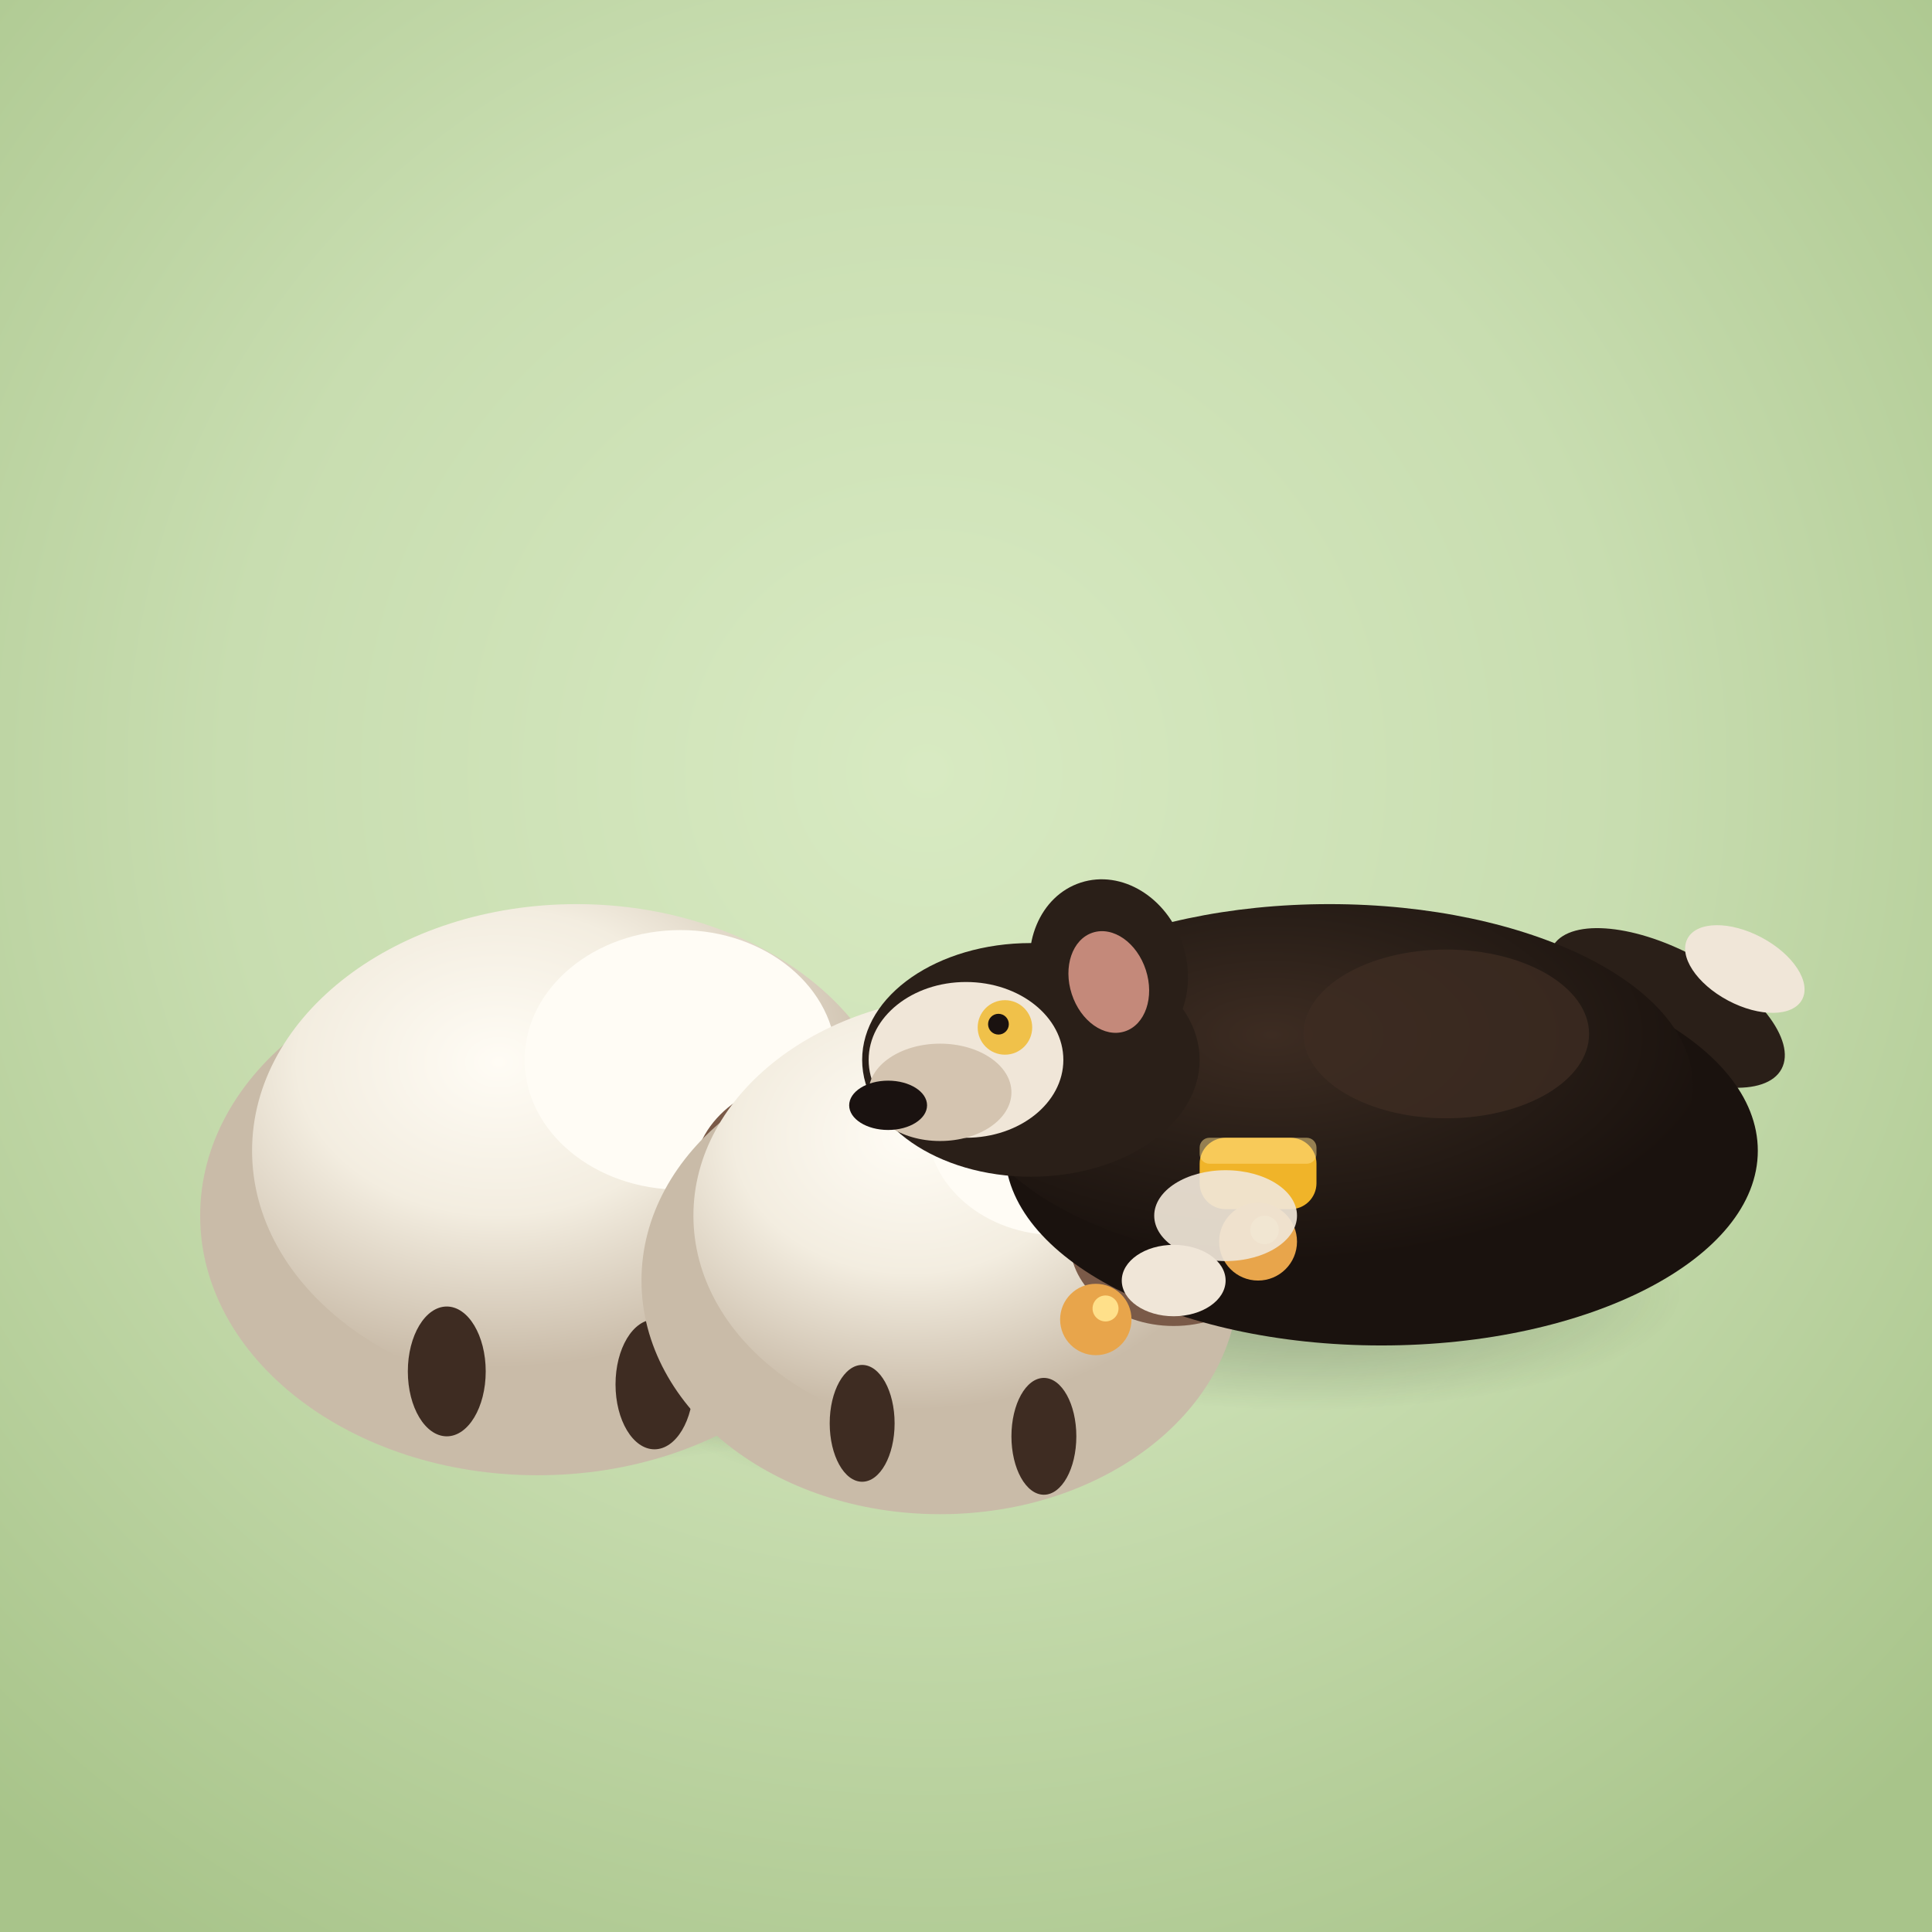
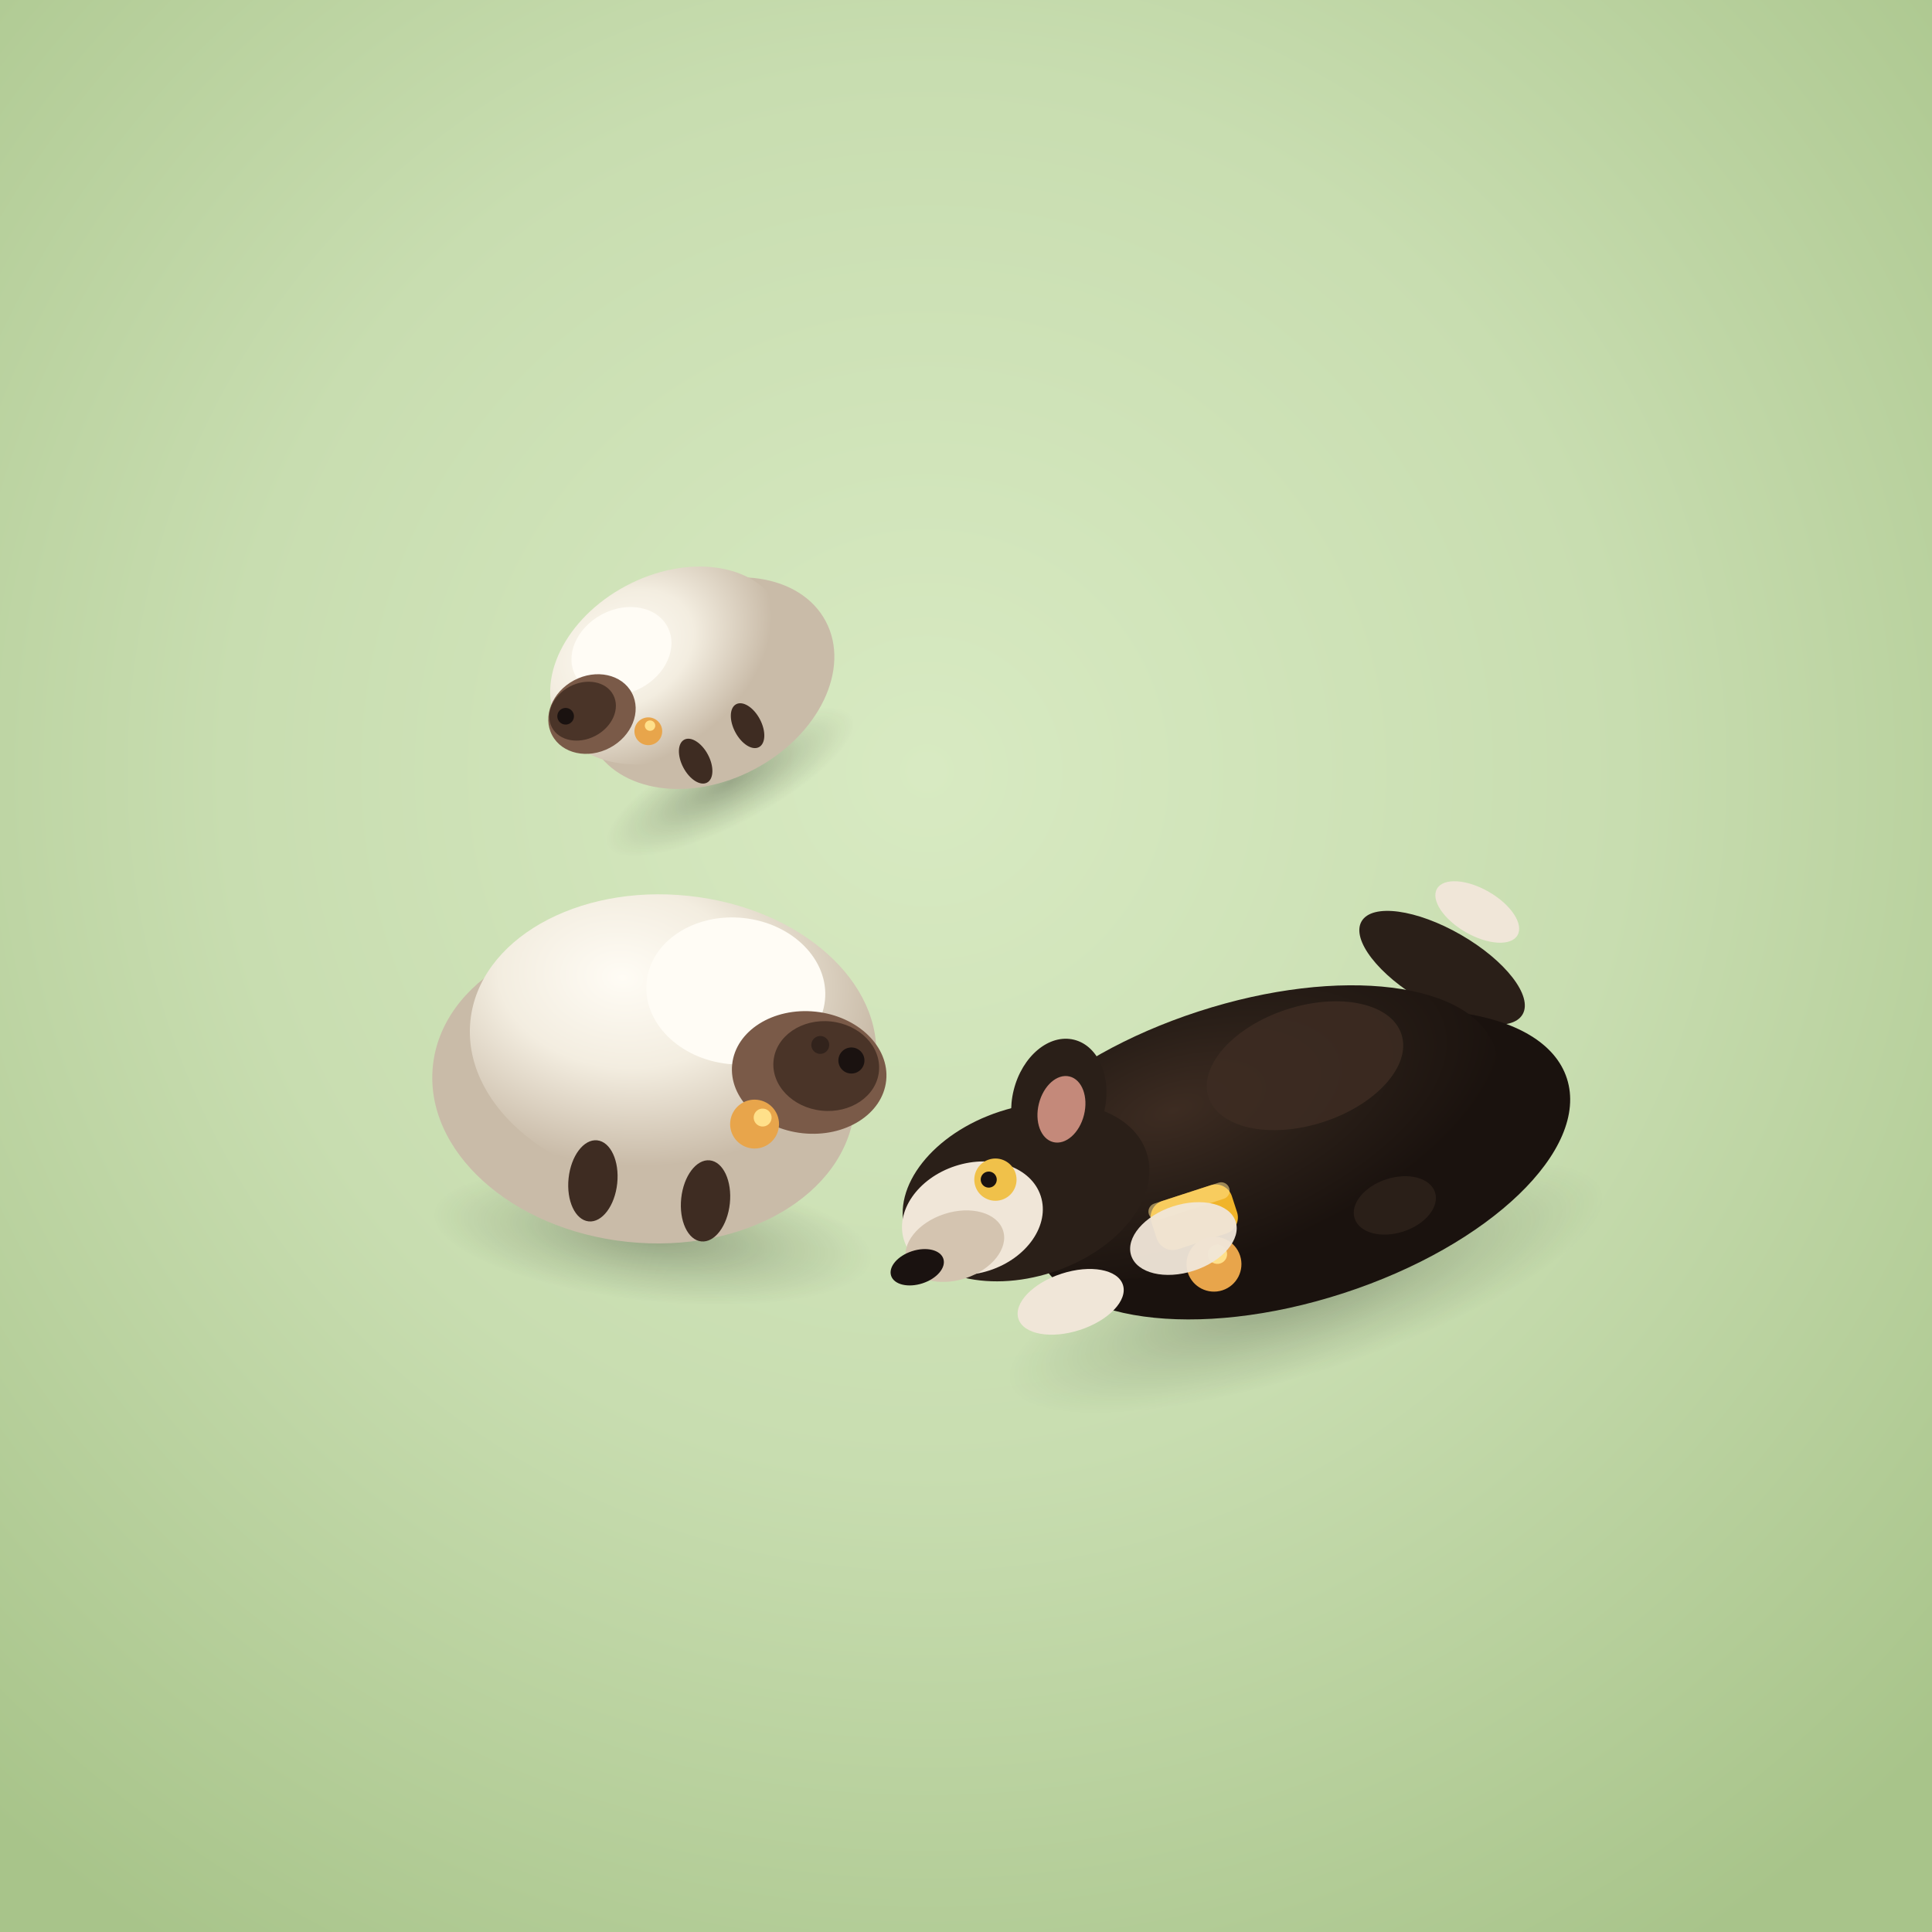
<svg xmlns="http://www.w3.org/2000/svg" width="512" height="512" viewBox="0 0 512 512">
  <defs>
    <radialGradient id="grass" cx="48%" cy="40%" r="72%">
      <stop offset="0%" stop-color="#D8EAC2" />
      <stop offset="50%" stop-color="#C8DDB0" />
      <stop offset="100%" stop-color="#A8C48A" />
    </radialGradient>
    <radialGradient id="shadow" cx="50%" cy="50%" r="50%">
      <stop offset="0%" stop-color="#141810" stop-opacity="0.30" />
-       <stop offset="65%" stop-color="#141810" stop-opacity="0.11" />
+       <stop offset="62%" stop-color="#141810" stop-opacity="0.10" />
      <stop offset="100%" stop-color="#141810" stop-opacity="0" />
    </radialGradient>
-     <radialGradient id="wool" cx="38%" cy="32%" r="62%">
+     <radialGradient id="wool" cx="36%" cy="30%" r="64%">
      <stop offset="0%" stop-color="#FFFCF5" />
-       <stop offset="50%" stop-color="#F3EDE0" />
+       <stop offset="48%" stop-color="#F3EDE0" />
      <stop offset="100%" stop-color="#C9BBA8" />
    </radialGradient>
-     <radialGradient id="dog" cx="42%" cy="36%" r="62%">
+     <radialGradient id="dog" cx="40%" cy="34%" r="64%">
      <stop offset="0%" stop-color="#3D2C22" />
-       <stop offset="50%" stop-color="#2A1F18" />
+       <stop offset="48%" stop-color="#2A1F18" />
      <stop offset="100%" stop-color="#1A120E" />
    </radialGradient>
  </defs>
  <rect width="512" height="512" fill="url(#grass)" />
-   <g transform="translate(256 274) scale(1.72)">
-     <ellipse cx="-58" cy="50" rx="48" ry="16" fill="url(#shadow)" />
-     <ellipse cx="-8" cy="56" rx="40" ry="14" fill="url(#shadow)" />
-     <ellipse cx="52" cy="40" rx="58" ry="18" fill="url(#shadow)" />
-     <g transform="translate(-62 16)">
-       <ellipse cx="-4" cy="12" rx="52" ry="40" fill="#C9BBA8" />
-       <ellipse cx="2" cy="2" rx="50" ry="38" fill="url(#wool)" />
-       <ellipse cx="18" cy="-12" rx="24" ry="20" fill="#FFFCF5" />
-       <ellipse cx="38" cy="6" rx="18" ry="15" fill="#7A5A48" />
-       <ellipse cx="40" cy="4" rx="13" ry="11" fill="#4A3428" />
-       <circle cx="47" cy="2" r="3.4" fill="#1A1210" />
-       <ellipse cx="-18" cy="36" rx="6" ry="10" fill="#3E2C22" />
-       <ellipse cx="14" cy="38" rx="6" ry="10" fill="#3E2C22" />
-       <circle cx="26" cy="20" r="6" fill="#E8A54B" />
-       <circle cx="27.5" cy="18.2" r="2.2" fill="#FFE08A" />
-     </g>
-     <g transform="translate(-2 28)">
-       <ellipse cx="-2" cy="10" rx="46" ry="36" fill="#C9BBA8" />
-       <ellipse cx="4" cy="0" rx="44" ry="34" fill="url(#wool)" />
-       <ellipse cx="16" cy="-14" rx="20" ry="17" fill="#FFFCF5" />
-       <ellipse cx="34" cy="4" rx="16" ry="13" fill="#7A5A48" />
-       <ellipse cx="36" cy="2" rx="12" ry="10" fill="#4A3428" />
-       <circle cx="42" cy="0" r="3" fill="#1A1210" />
-       <ellipse cx="-14" cy="32" rx="5" ry="9" fill="#3E2C22" />
-       <ellipse cx="14" cy="34" rx="5" ry="9" fill="#3E2C22" />
-       <circle cx="22" cy="16" r="5.5" fill="#E8A54B" />
-       <circle cx="23.5" cy="14.3" r="2" fill="#FFE08A" />
-     </g>
-     <g transform="translate(56 4)">
-       <ellipse cx="52" cy="-8" rx="20" ry="9" fill="#2A1F18" transform="rotate(28 52 -8)" />
-       <ellipse cx="64" cy="-14" rx="10" ry="5.5" fill="#F0E6D8" transform="rotate(28 64 -14)" />
-       <ellipse cx="8" cy="14" rx="58" ry="30" fill="#1A120E" />
-       <ellipse cx="0" cy="4" rx="56" ry="28" fill="url(#dog)" />
-       <ellipse cx="18" cy="-4" rx="22" ry="13" fill="#3D2C22" opacity="0.8" />
-       <ellipse cx="-46" cy="0" rx="26" ry="18" fill="#2A1F18" />
-       <ellipse cx="-34" cy="-14" rx="12" ry="14" fill="#2A1F18" transform="rotate(-18 -34 -14)" />
-       <ellipse cx="-34" cy="-12" rx="6" ry="8" fill="#C4897A" transform="rotate(-18 -34 -12)" />
-       <ellipse cx="-56" cy="0" rx="15" ry="12" fill="#F0E6D8" />
-       <ellipse cx="-60" cy="5" rx="11" ry="7.5" fill="#D4C4B0" />
-       <ellipse cx="-68" cy="7" rx="6" ry="3.8" fill="#1A1210" />
-       <circle cx="-50" cy="-5" r="4.2" fill="#F0C14A" />
-       <circle cx="-51" cy="-5.5" r="1.6" fill="#1A1210" />
-       <rect x="-20" y="12" width="18" height="11" rx="4" fill="#F0B429" />
-       <rect x="-20" y="12" width="18" height="4" rx="1.5" fill="#FFE08A" opacity="0.5" />
-       <circle cx="-11" cy="28" r="6" fill="#E8A54B" />
-       <circle cx="-10" cy="26.2" r="2.2" fill="#FFE08A" />
-       <ellipse cx="-16" cy="24" rx="11" ry="7" fill="#F0E6D8" opacity="0.92" />
-       <ellipse cx="-24" cy="34" rx="8" ry="5.5" fill="#F0E6D8" />
-     </g>
+   <g transform="translate(178 178) rotate(-28) scale(0.92)">
+     <ellipse cx="0" cy="36" rx="40" ry="12" fill="url(#shadow)" />
+     <ellipse cx="8" cy="8" rx="38" ry="28" fill="#C9BBA8" />
+     <ellipse cx="0" cy="-2" rx="36" ry="26" fill="url(#wool)" />
+     <ellipse cx="-10" cy="-12" rx="15" ry="12" fill="#FFFCF5" />
+     <ellipse cx="-26" cy="0" rx="13" ry="11" fill="#7A5A48" />
+     <ellipse cx="-28" cy="-2" rx="10" ry="8" fill="#4A3428" />
+     <circle cx="-33" cy="-3" r="2.4" fill="#1A1210" />
+     <ellipse cx="12" cy="24" rx="4" ry="7" fill="#3E2C22" />
+     <ellipse cx="-6" cy="26" rx="4" ry="7" fill="#3E2C22" />
+     <circle cx="-14" cy="12" r="4" fill="#E8A54B" />
+     <circle cx="-12.8" cy="10.8" r="1.5" fill="#FFE08A" />
+   </g>
+   <g transform="translate(176 278) rotate(6) scale(1.08)">
+     <ellipse cx="2" cy="46" rx="54" ry="16" fill="url(#shadow)" />
+     <ellipse cx="-4" cy="10" rx="52" ry="38" fill="#C9BBA8" />
+     <ellipse cx="2" cy="-2" rx="50" ry="36" fill="url(#wool)" />
+     <ellipse cx="16" cy="-16" rx="22" ry="18" fill="#FFFCF5" />
+     <ellipse cx="36" cy="2" rx="19" ry="15" fill="#7A5A48" />
+     <ellipse cx="40" cy="0" rx="13" ry="11" fill="#4A3428" />
+     <circle cx="46" cy="-2" r="3.2" fill="#1A1210" />
+     <circle cx="38" cy="-5" r="2.2" fill="#1A1210" opacity="0.5" />
+     <ellipse cx="-14" cy="34" rx="6" ry="10" fill="#3E2C22" />
+     <ellipse cx="14" cy="36" rx="6" ry="10" fill="#3E2C22" />
+     <circle cx="24" cy="16" r="6" fill="#E8A54B" />
+     <circle cx="25.8" cy="14.2" r="2.2" fill="#FFE08A" />
+   </g>
+   <g transform="translate(328 300) rotate(-18) scale(1.12)">
+     <ellipse cx="4" cy="40" rx="74" ry="20" fill="url(#shadow)" />
+     <ellipse cx="58" cy="-22" rx="22" ry="9" fill="#2A1F18" transform="rotate(48 58 -22)" />
+     <ellipse cx="70" cy="-32" rx="11" ry="5.5" fill="#F0E6D8" transform="rotate(48 70 -32)" />
+     <ellipse cx="12" cy="12" rx="66" ry="32" fill="#1A120E" />
+     <ellipse cx="0" cy="0" rx="64" ry="30" fill="url(#dog)" />
+     <ellipse cx="20" cy="-10" rx="24" ry="14" fill="#3D2C22" opacity="0.85" />
+     <ellipse cx="-52" cy="-2" rx="30" ry="20" fill="#2A1F18" />
+     <ellipse cx="-38" cy="-20" rx="11" ry="15" fill="#2A1F18" transform="rotate(32 -38 -20)" />
+     <ellipse cx="-38" cy="-18" rx="5.5" ry="8" fill="#C4897A" transform="rotate(32 -38 -18)" />
+     <ellipse cx="-66" cy="0" rx="17" ry="13" fill="#F0E6D8" />
+     <ellipse cx="-72" cy="5" rx="12" ry="8" fill="#D4C4B0" />
+     <ellipse cx="-82" cy="7" rx="6.5" ry="4" fill="#1A1210" />
+     <circle cx="-58" cy="-7" r="5" fill="#F0C14A" />
+     <circle cx="-59.5" cy="-7.5" r="1.9" fill="#1A1210" />
+     <rect x="-26" y="10" width="20" height="12" rx="4" fill="#F0B429" />
+     <rect x="-26" y="10" width="20" height="4" rx="2" fill="#FFE08A" opacity="0.55" />
+     <circle cx="-15" cy="28" r="6.5" fill="#E8A54B" />
+     <circle cx="-13.5" cy="26" r="2.3" fill="#FFE08A" />
+     <ellipse cx="-20" cy="20" rx="13" ry="8" fill="#F0E6D8" opacity="0.95" />
+     <ellipse cx="-50" cy="26" rx="13" ry="7" fill="#F0E6D8" />
+     <ellipse cx="30" cy="28" rx="10" ry="6.5" fill="#2A1F18" />
  </g>
</svg>
